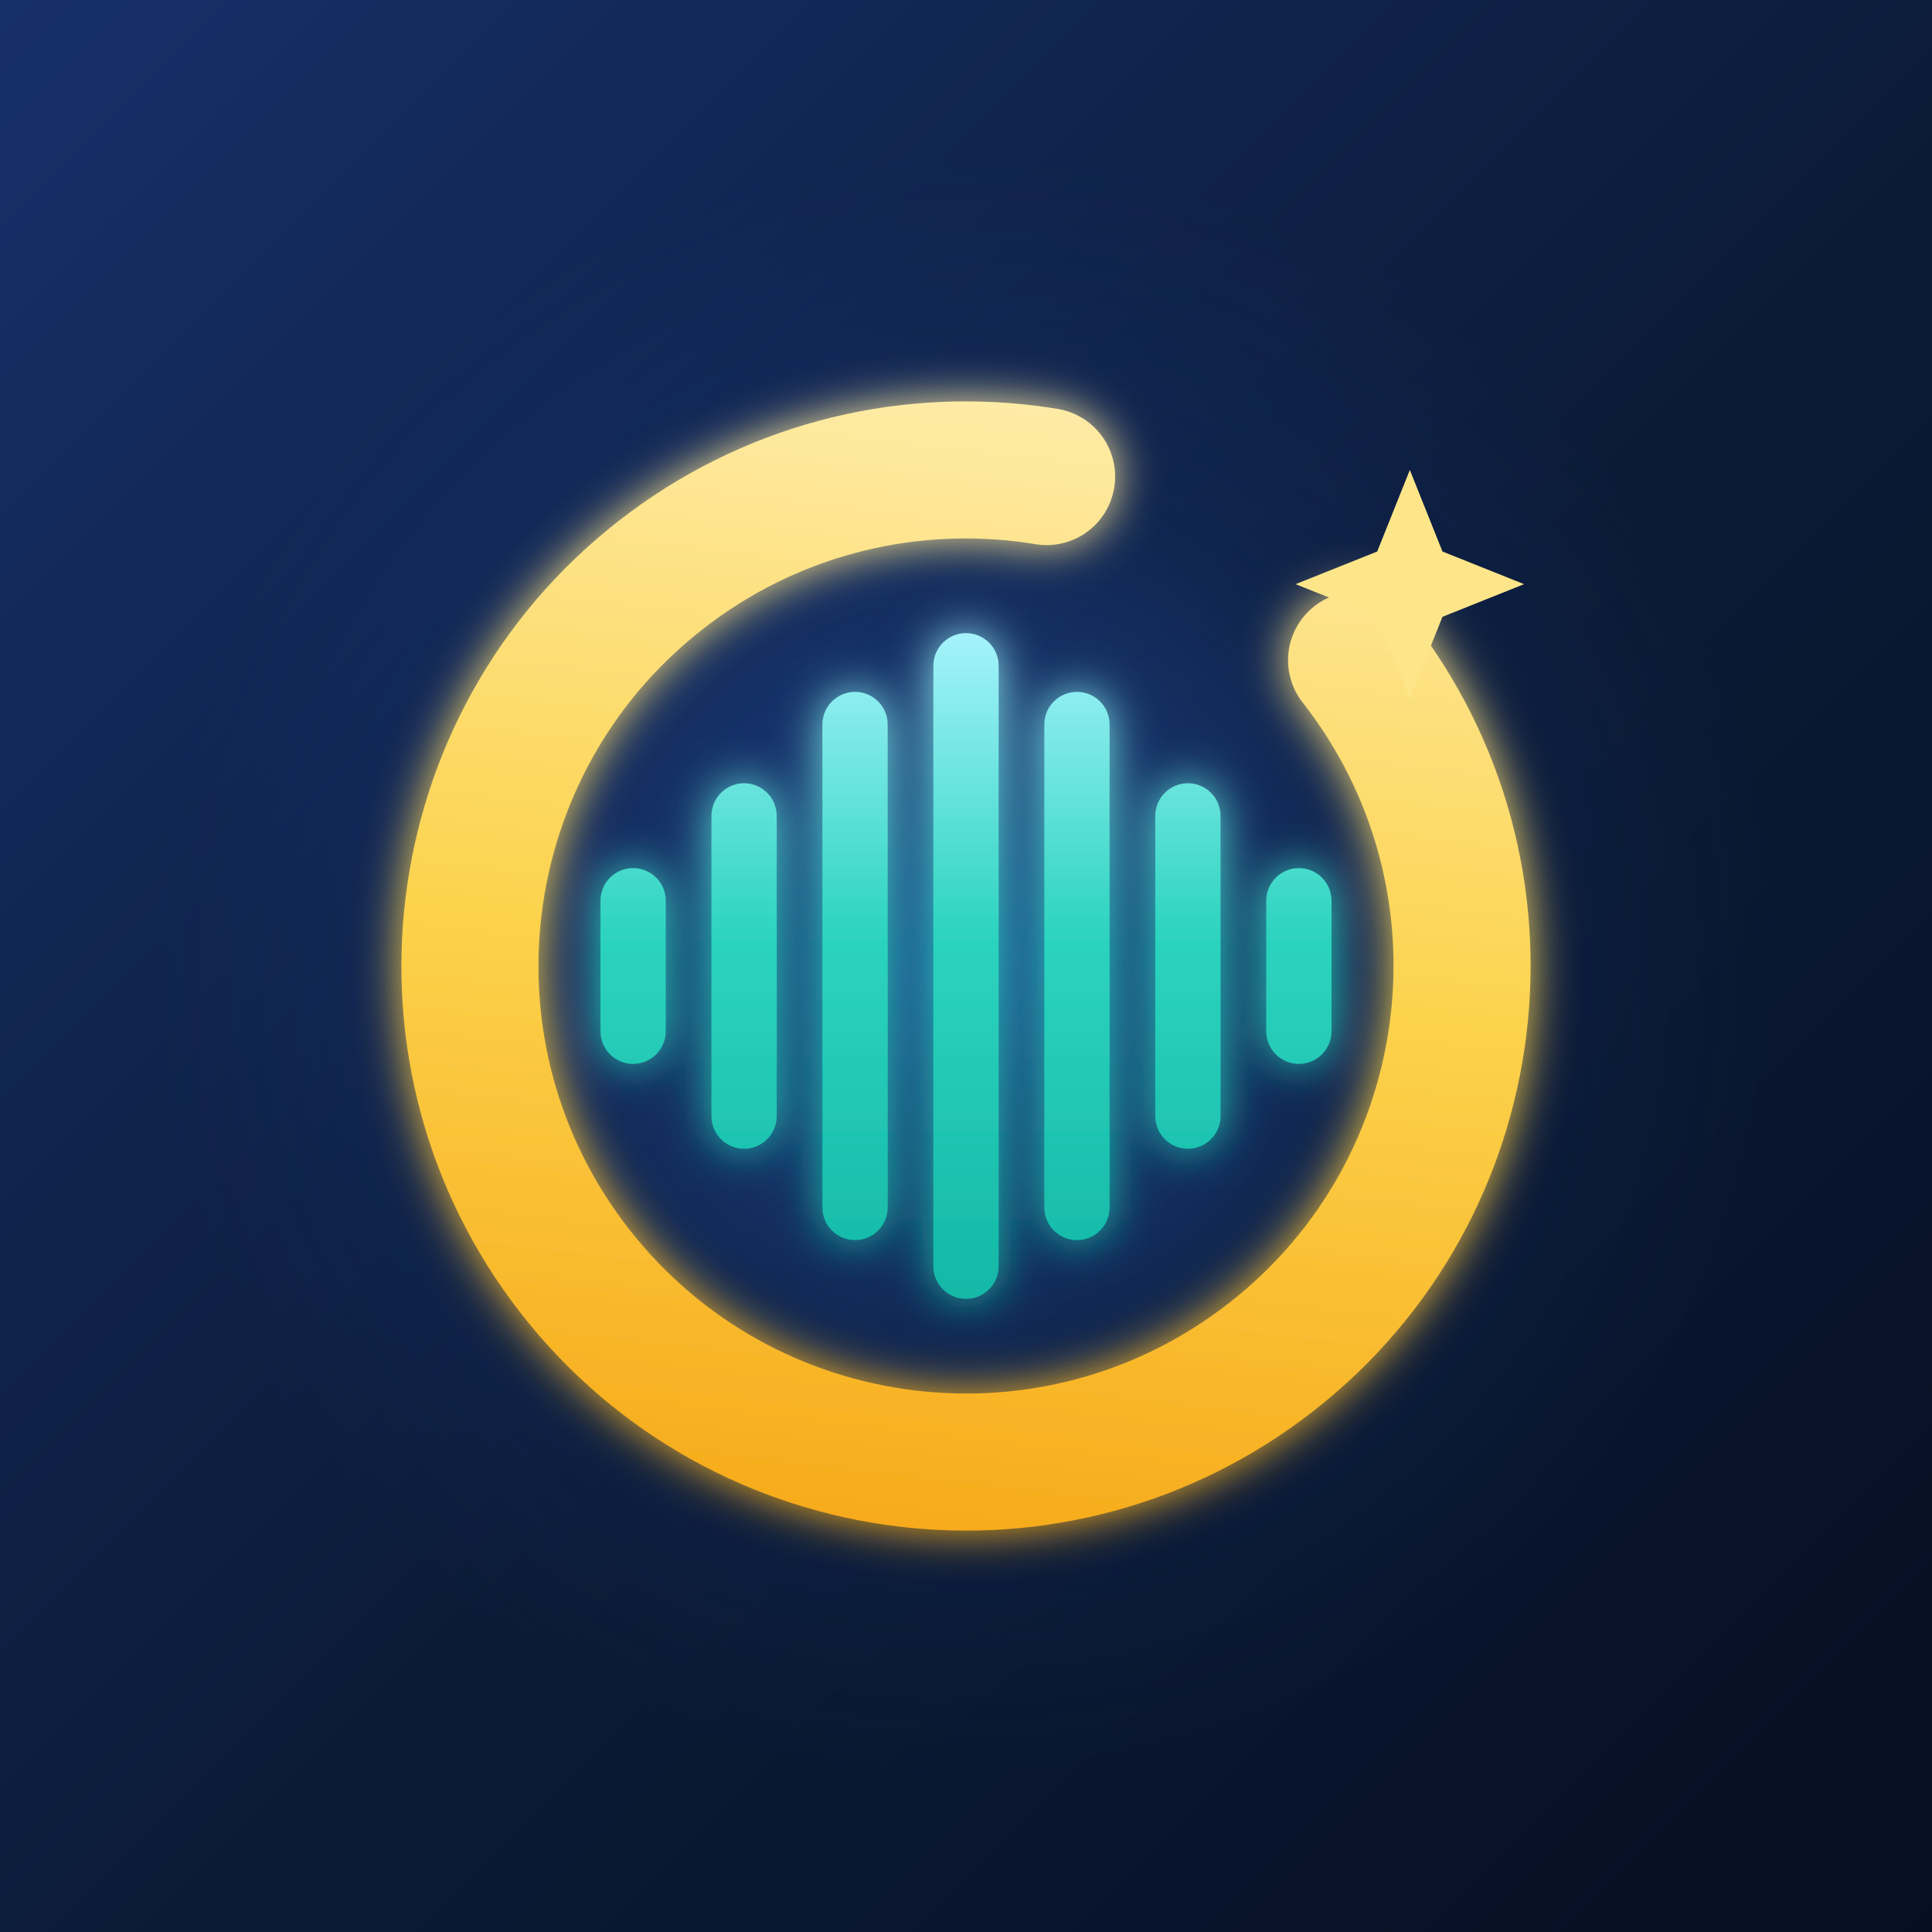
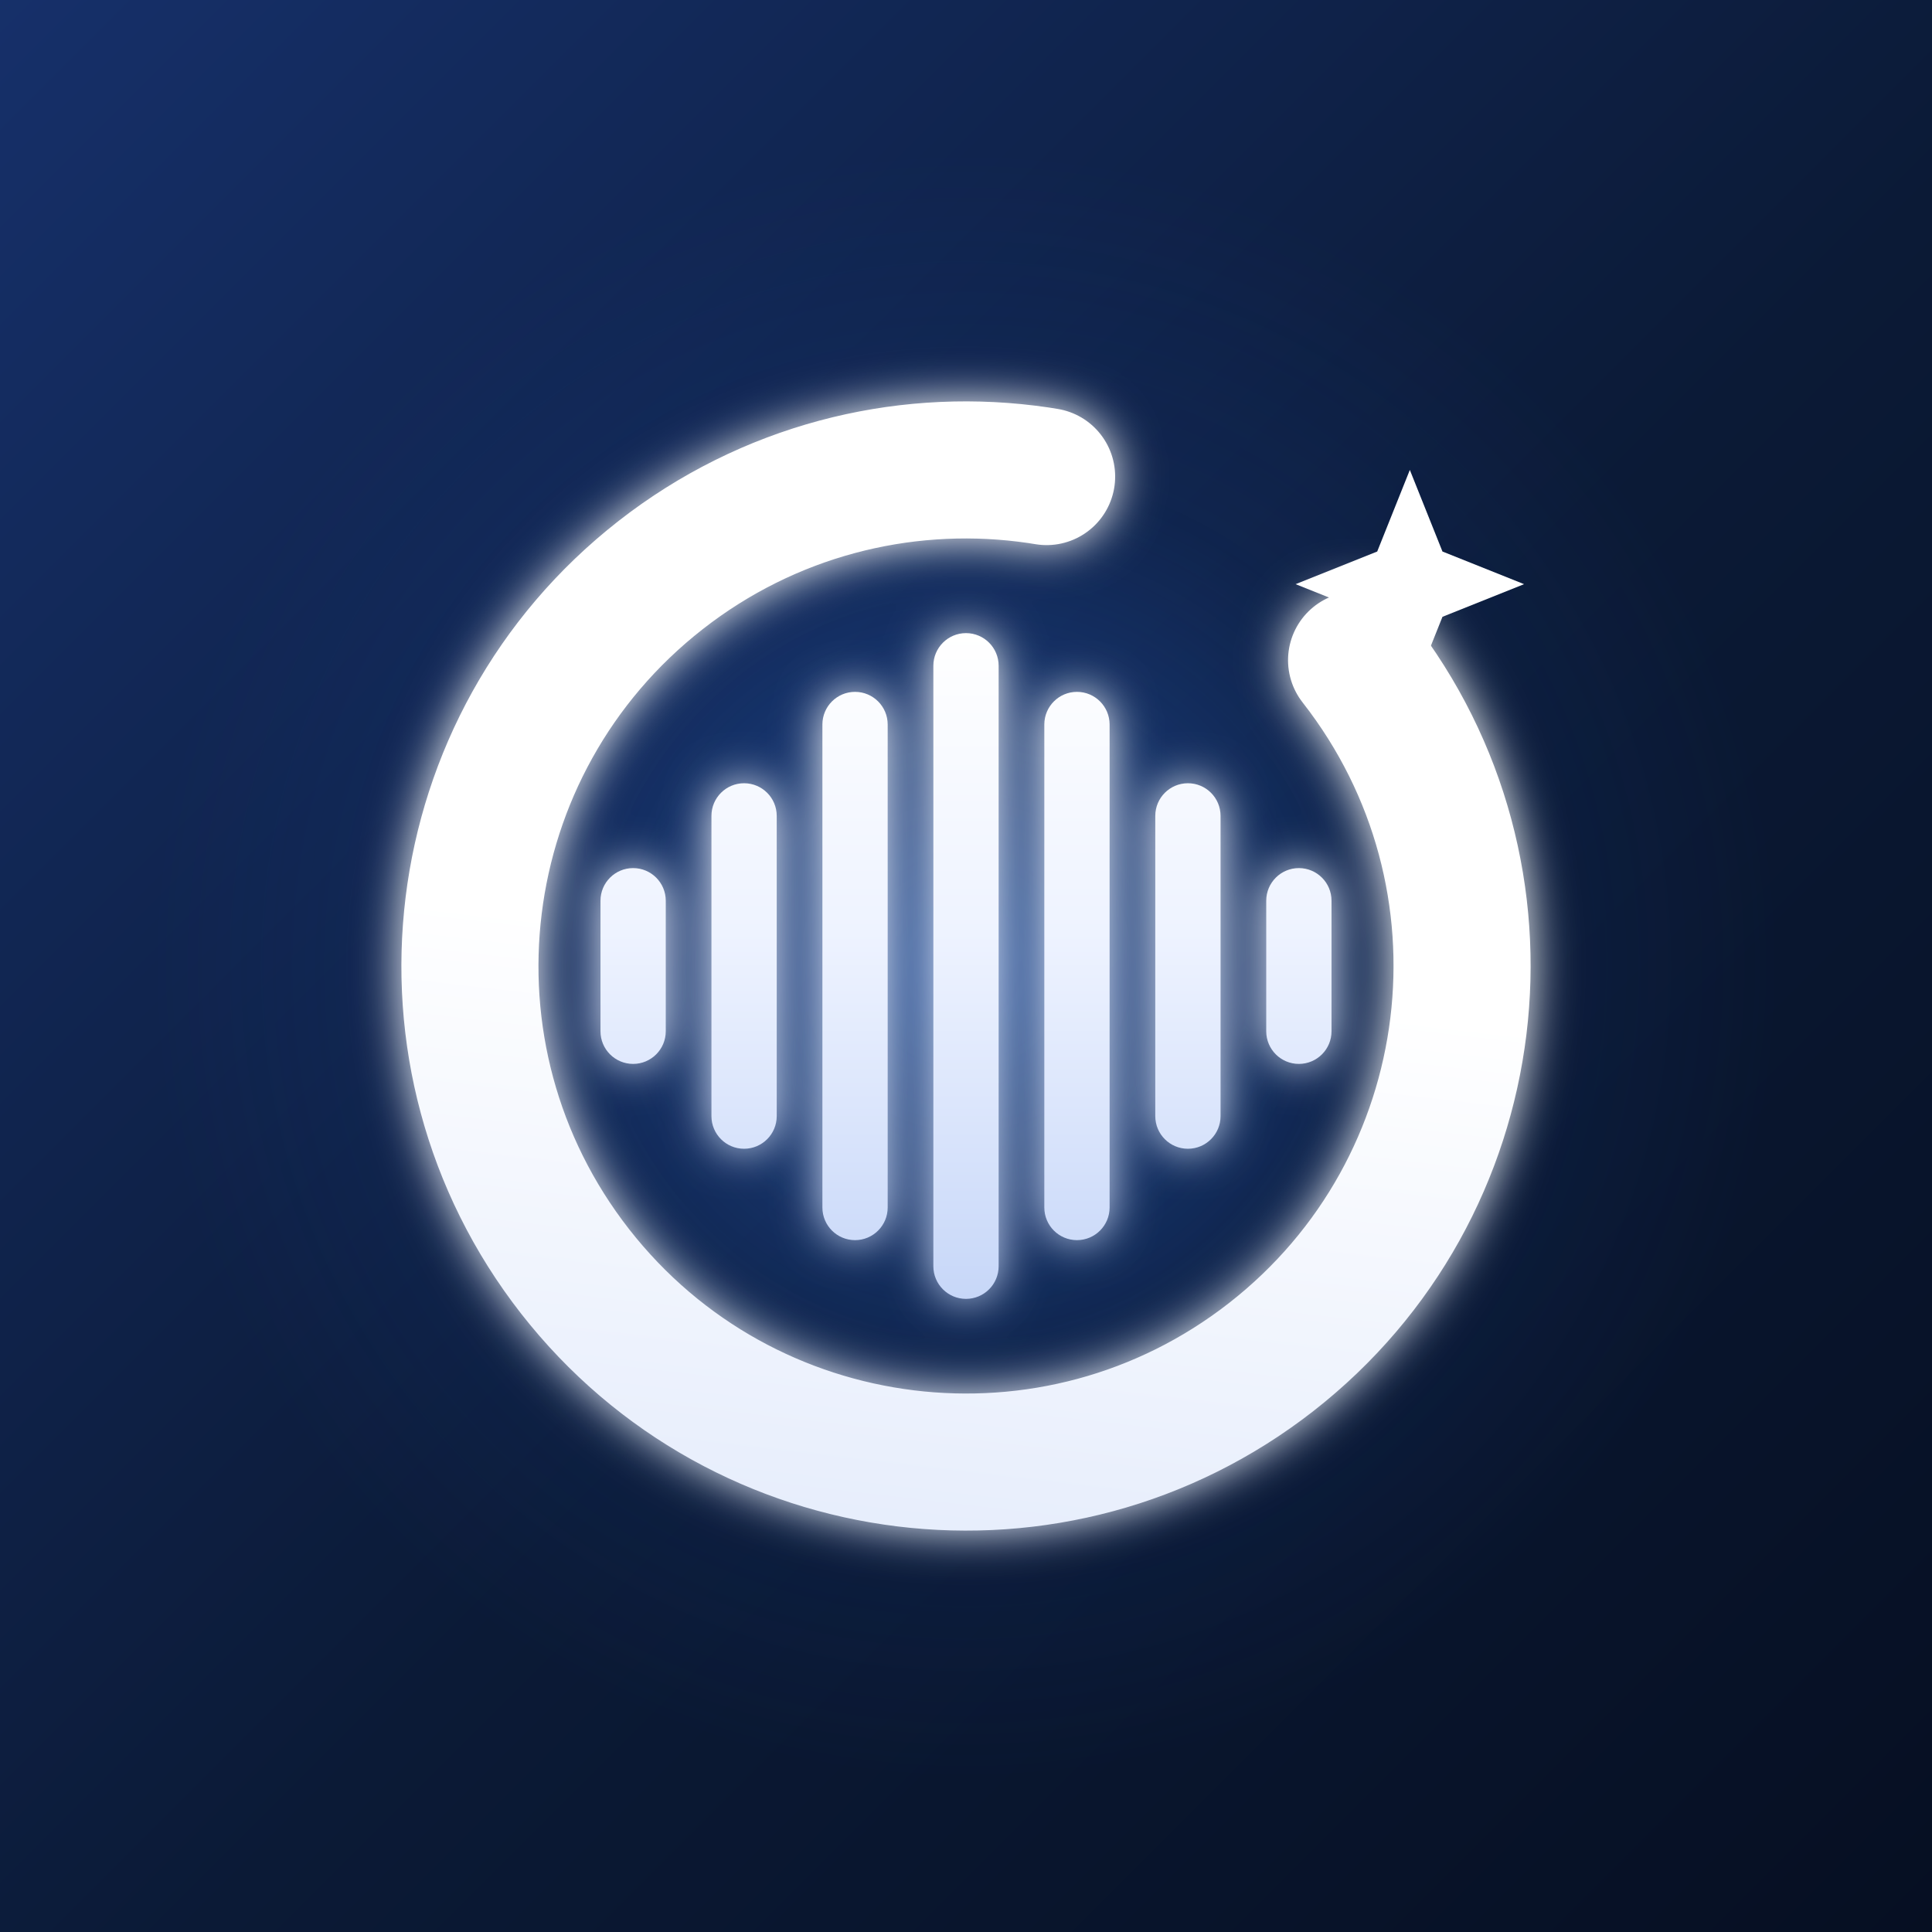
<svg xmlns="http://www.w3.org/2000/svg" viewBox="-40 -40 592 592">
  <defs>
    <linearGradient id="bg" x1="0" y1="0" x2="1" y2="1">
      <stop offset="0" stop-color="#16306a" />
      <stop offset=".55" stop-color="#0b1a36" />
      <stop offset="1" stop-color="#060f22" />
    </linearGradient>
    <radialGradient id="halo" cx="256" cy="256" r="250" gradientUnits="userSpaceOnUse">
      <stop offset="0" stop-color="#2f6fd6" stop-opacity=".55" />
      <stop offset=".6" stop-color="#2456b8" stop-opacity=".12" />
      <stop offset="1" stop-color="#2456b8" stop-opacity="0" />
    </radialGradient>
-     <linearGradient id="gold" x1="96" y1="420" x2="420" y2="92" gradientUnits="userSpaceOnUse">
-       <stop offset="0" stop-color="#f59e0b" />
-       <stop offset=".5" stop-color="#fcd34d" />
-       <stop offset="1" stop-color="#fff3c4" />
+     <linearGradient id="ring" x1="96" y1="420" x2="420" y2="92" gradientUnits="userSpaceOnUse">
+       <stop offset="0" stop-color="#dfe8fb" />
+       <stop offset=".5" stop-color="#ffffff" />
+       <stop offset="1" stop-color="#ffffff" />
    </linearGradient>
    <linearGradient id="wave" x1="0" y1="358" x2="0" y2="154" gradientUnits="userSpaceOnUse">
-       <stop offset="0" stop-color="#14b8a6" />
-       <stop offset=".55" stop-color="#2dd4bf" />
-       <stop offset="1" stop-color="#a5f3fc" />
+       <stop offset="0" stop-color="#c7d7f8" />
+       <stop offset=".55" stop-color="#eef3ff" />
+       <stop offset="1" stop-color="#ffffff" />
    </linearGradient>
    <filter id="glow" x="-20%" y="-20%" width="140%" height="140%">
      <feGaussianBlur stdDeviation="7" result="b" />
      <feMerge>
        <feMergeNode in="b" />
        <feMergeNode in="SourceGraphic" />
      </feMerge>
    </filter>
    <clipPath id="sq">
      <rect width="512" height="512" rx="116" />
    </clipPath>
  </defs>
  <g>
    <rect x="-40" y="-40" width="592" height="592" fill="url(#bg)" />
    <circle cx="256" cy="256" r="250" fill="url(#halo)" />
  </g>
  <g filter="url(#glow)">
-     <circle cx="256" cy="256" r="152" fill="none" stroke="url(#gold)" stroke-width="42" stroke-linecap="round" stroke-dasharray="842 113" transform="rotate(-38 256 256)" />
+     <circle cx="256" cy="256" r="152" fill="none" stroke="url(#ring)" stroke-width="42" stroke-linecap="round" stroke-dasharray="842 113" transform="rotate(-38 256 256)" />
    <g fill="url(#wave)">
      <rect x="144" y="226.0" width="20" height="60" rx="10" />
      <rect x="178" y="200.0" width="20" height="112" rx="10" />
      <rect x="212" y="172.0" width="20" height="168" rx="10" />
      <rect x="246" y="154.0" width="20" height="204" rx="10" />
      <rect x="280" y="172.0" width="20" height="168" rx="10" />
      <rect x="314" y="200.0" width="20" height="112" rx="10" />
      <rect x="348" y="226.0" width="20" height="60" rx="10" />
    </g>
  </g>
-   <path fill="#fde68a" d="M392 104 l10 25 25 10 -25 10 -10 25 -10 -25 -25 -10 25 -10z" />
+   <path fill="#ffffff" d="M392 104 l10 25 25 10 -25 10 -10 25 -10 -25 -25 -10 25 -10z" />
</svg>
